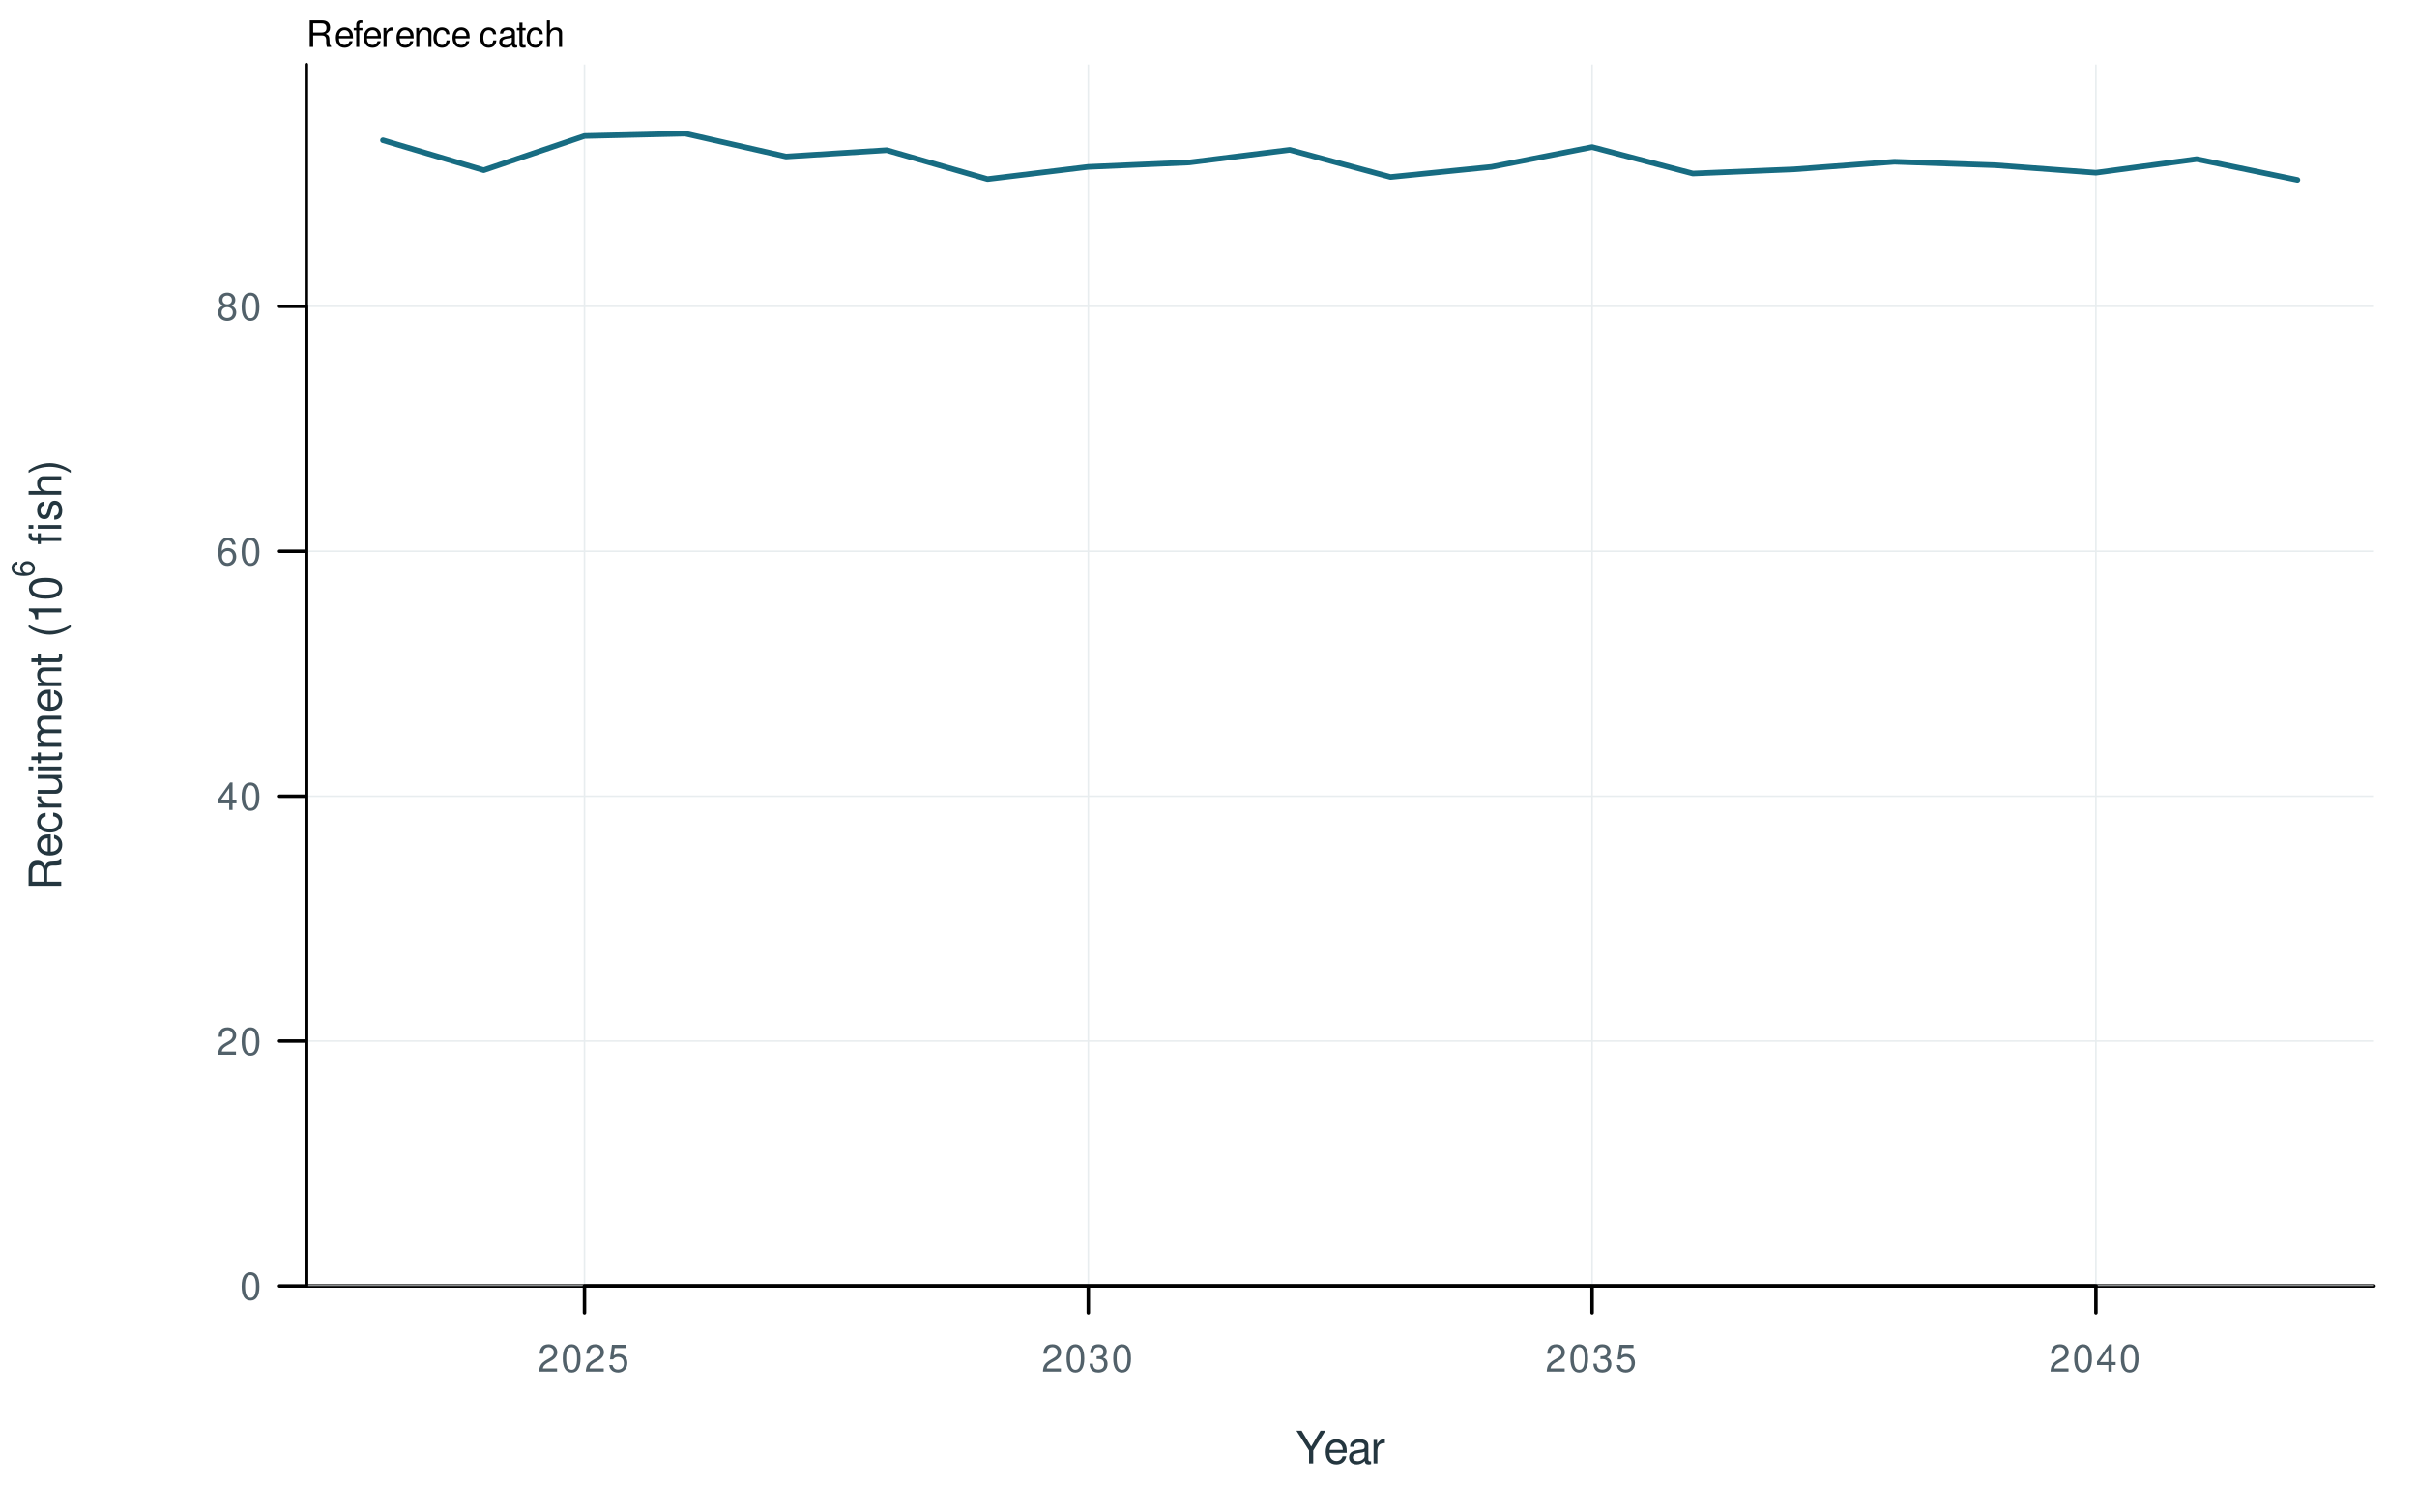
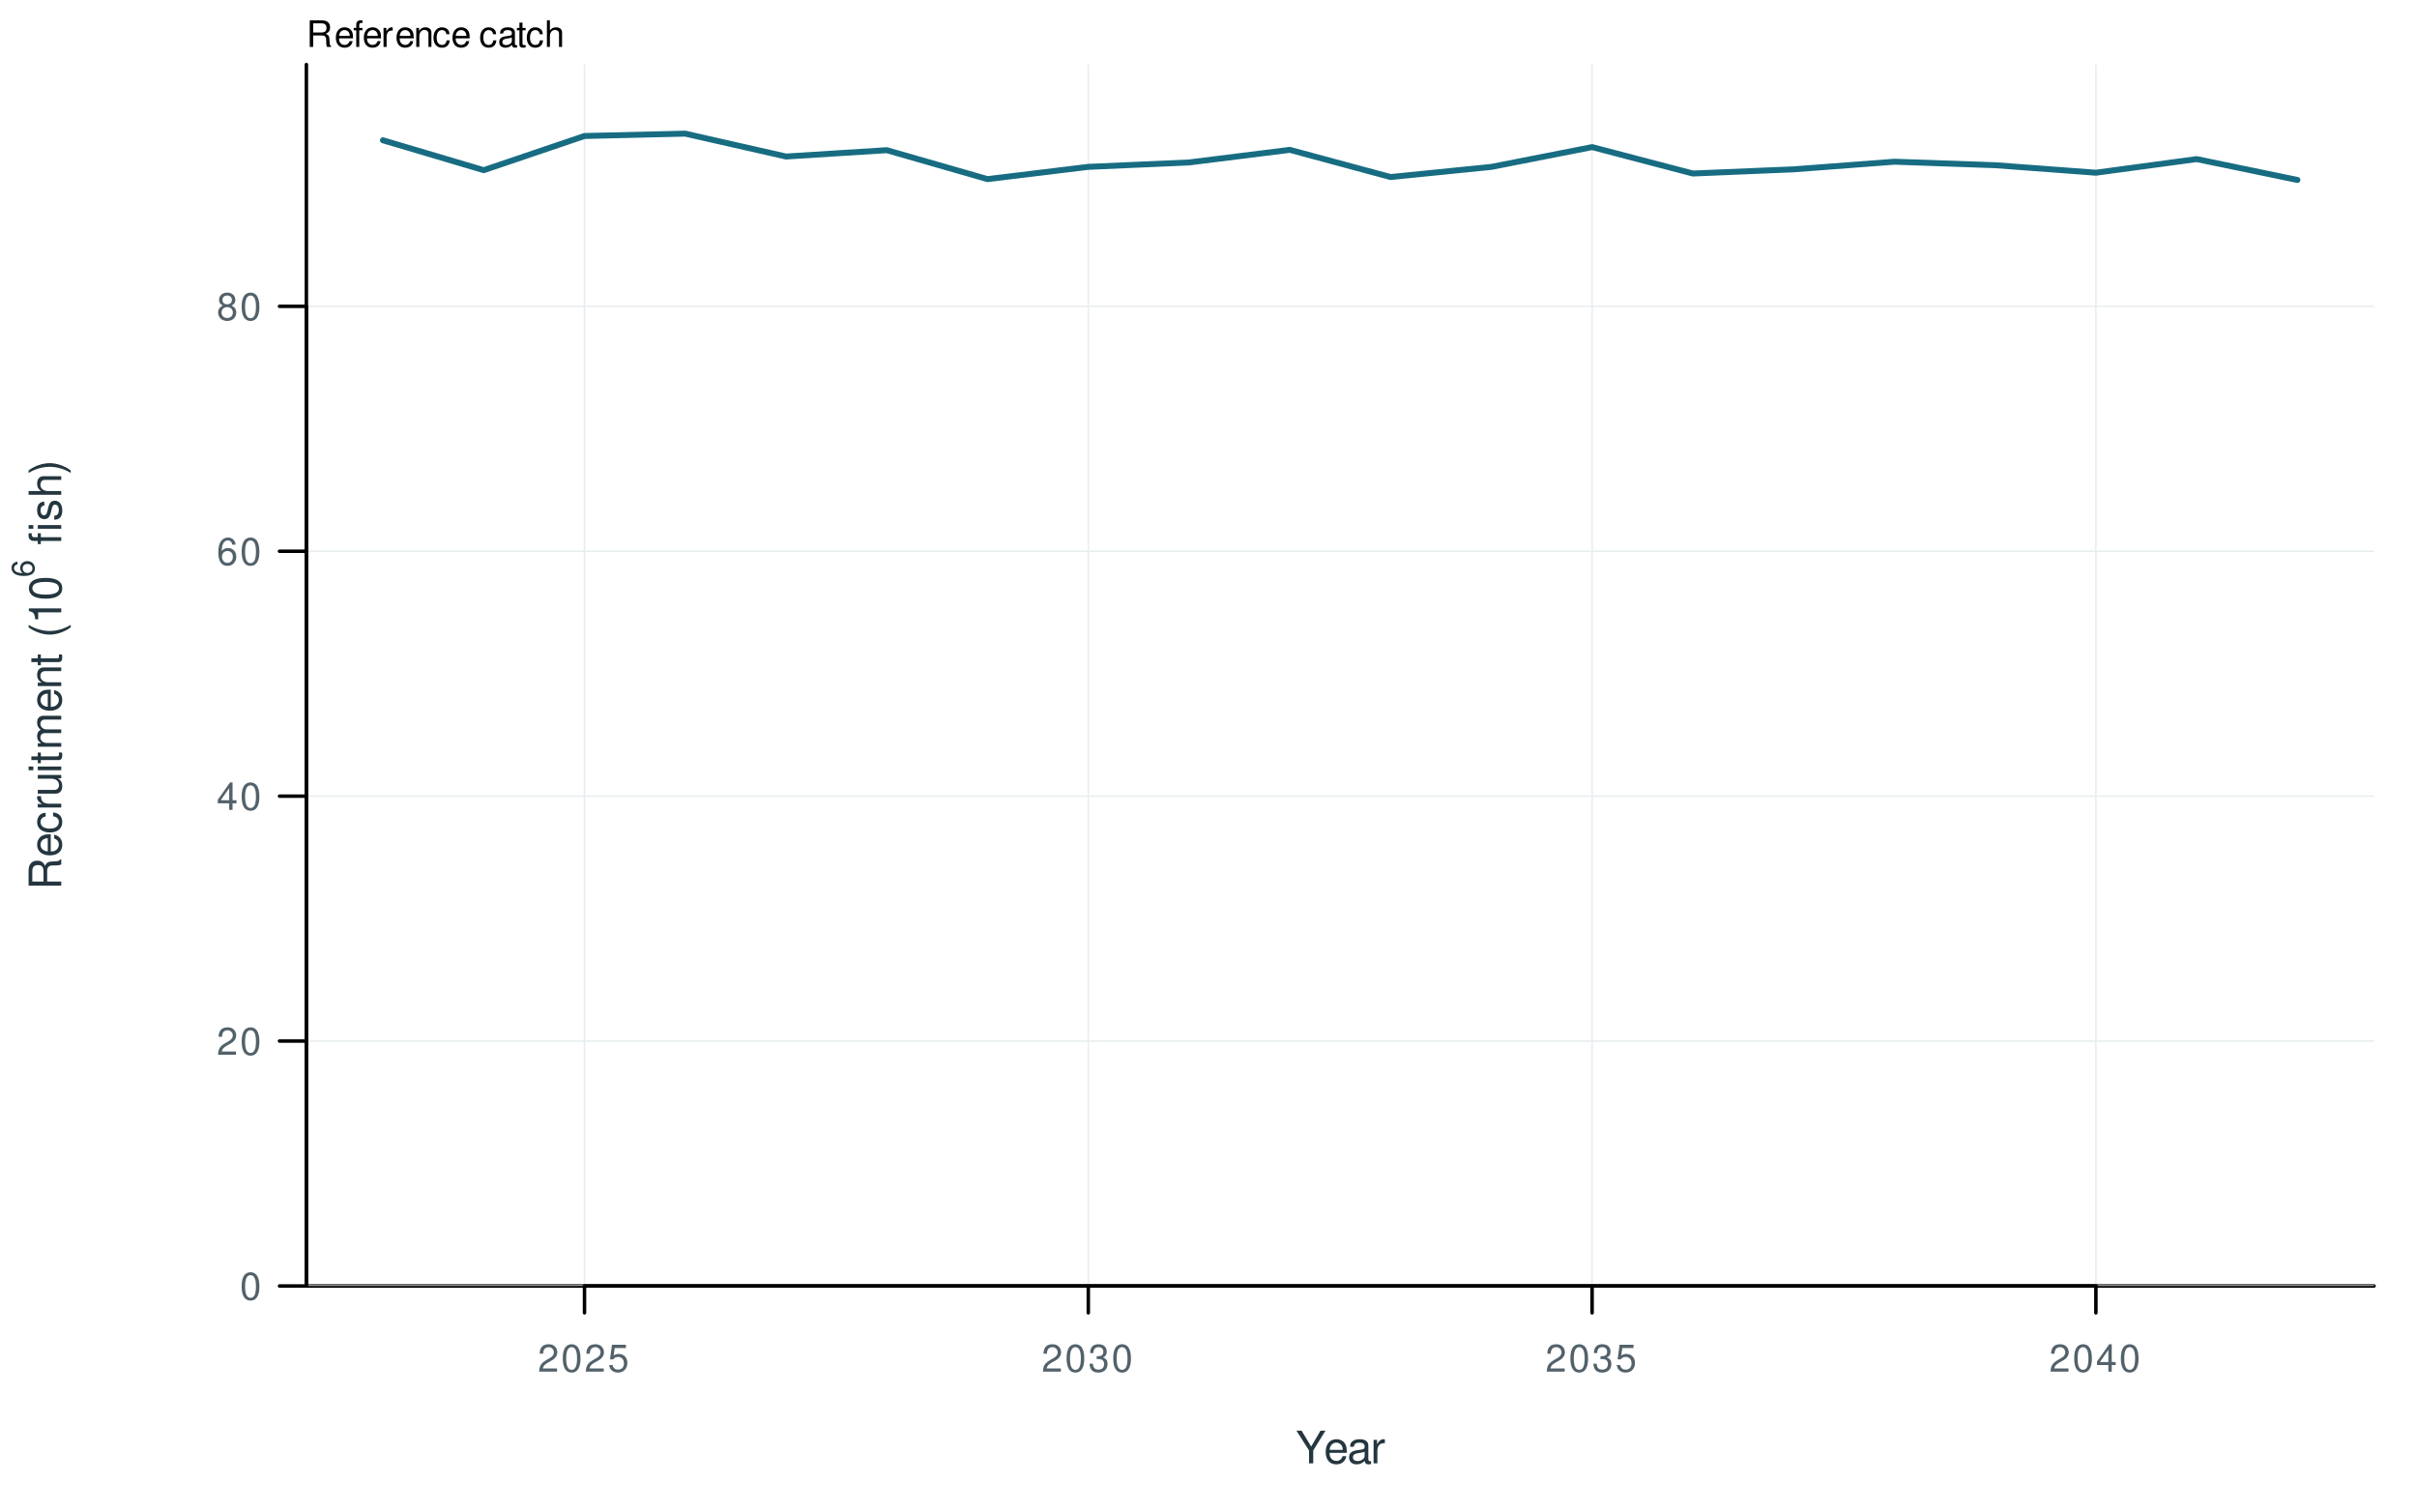
<svg xmlns="http://www.w3.org/2000/svg" xmlns:xlink="http://www.w3.org/1999/xlink" width="518pt" height="324pt" viewBox="0 0 518 324">
  <defs>
    <g>
      <g id="glyph-0-0">
        <path d="M 4.125 -0.703 L 1.078 -0.703 C 1.156 -1.203 1.422 -1.516 2.125 -1.938 L 2.938 -2.391 C 3.75 -2.844 4.172 -3.453 4.172 -4.172 C 4.172 -4.672 3.969 -5.125 3.625 -5.438 C 3.281 -5.75 2.859 -5.891 2.312 -5.891 C 1.578 -5.891 1.031 -5.641 0.719 -5.125 C 0.516 -4.828 0.422 -4.453 0.406 -3.859 L 1.125 -3.859 C 1.156 -4.25 1.203 -4.5 1.297 -4.688 C 1.484 -5.047 1.859 -5.266 2.297 -5.266 C 2.938 -5.266 3.438 -4.797 3.438 -4.156 C 3.438 -3.688 3.172 -3.281 2.656 -2.984 L 1.906 -2.547 C 0.688 -1.844 0.344 -1.297 0.281 -0.016 L 4.125 -0.016 Z M 4.125 -0.703 " />
      </g>
      <g id="glyph-0-1">
        <path d="M 2.25 -5.891 C 1.703 -5.891 1.219 -5.656 0.906 -5.25 C 0.531 -4.734 0.344 -3.953 0.344 -2.859 C 0.344 -0.859 1 0.188 2.25 0.188 C 3.469 0.188 4.141 -0.859 4.141 -2.812 C 4.141 -3.953 3.953 -4.719 3.578 -5.25 C 3.266 -5.656 2.797 -5.891 2.25 -5.891 Z M 2.25 -5.266 C 3.016 -5.266 3.406 -4.469 3.406 -2.875 C 3.406 -1.188 3.031 -0.406 2.234 -0.406 C 1.469 -0.406 1.078 -1.219 1.078 -2.844 C 1.078 -4.469 1.469 -5.266 2.25 -5.266 Z M 2.25 -5.266 " />
      </g>
      <g id="glyph-0-2">
        <path d="M 3.875 -5.781 L 0.891 -5.781 L 0.469 -2.641 L 1.125 -2.641 C 1.453 -3.031 1.734 -3.172 2.188 -3.172 C 2.969 -3.172 3.453 -2.641 3.453 -1.781 C 3.453 -0.953 2.969 -0.453 2.188 -0.453 C 1.562 -0.453 1.172 -0.766 1 -1.422 L 0.281 -1.422 C 0.391 -0.953 0.469 -0.719 0.641 -0.5 C 0.969 -0.062 1.547 0.188 2.203 0.188 C 3.375 0.188 4.188 -0.656 4.188 -1.891 C 4.188 -3.031 3.422 -3.812 2.312 -3.812 C 1.906 -3.812 1.578 -3.703 1.25 -3.453 L 1.469 -5.078 L 3.875 -5.078 Z M 3.875 -5.781 " />
      </g>
      <g id="glyph-0-3">
        <path d="M 1.797 -2.719 L 2.188 -2.719 C 2.984 -2.719 3.391 -2.344 3.391 -1.641 C 3.391 -0.891 2.938 -0.453 2.203 -0.453 C 1.406 -0.453 1.031 -0.844 0.984 -1.719 L 0.266 -1.719 C 0.297 -1.234 0.375 -0.938 0.516 -0.672 C 0.812 -0.094 1.375 0.188 2.172 0.188 C 3.359 0.188 4.125 -0.531 4.125 -1.641 C 4.125 -2.391 3.844 -2.812 3.141 -3.047 C 3.688 -3.266 3.953 -3.672 3.953 -4.281 C 3.953 -5.281 3.297 -5.891 2.188 -5.891 C 1.031 -5.891 0.406 -5.25 0.391 -4 L 1.094 -4 C 1.109 -4.359 1.141 -4.562 1.234 -4.734 C 1.391 -5.078 1.75 -5.266 2.203 -5.266 C 2.844 -5.266 3.219 -4.891 3.219 -4.25 C 3.219 -3.828 3.078 -3.578 2.75 -3.438 C 2.562 -3.359 2.297 -3.328 1.797 -3.312 Z M 1.797 -2.719 " />
      </g>
      <g id="glyph-0-4">
        <path d="M 2.672 -1.422 L 2.672 0 L 3.391 0 L 3.391 -1.422 L 4.234 -1.422 L 4.234 -2.078 L 3.391 -2.078 L 3.391 -5.891 L 2.859 -5.891 L 0.234 -2.188 L 0.234 -1.422 Z M 2.672 -2.078 L 0.859 -2.078 L 2.672 -4.672 Z M 2.672 -2.078 " />
      </g>
      <g id="glyph-0-5">
        <path d="M 4.062 -4.359 C 3.922 -5.328 3.297 -5.891 2.422 -5.891 C 1.781 -5.891 1.219 -5.594 0.875 -5.062 C 0.5 -4.484 0.344 -3.766 0.344 -2.688 C 0.344 -1.703 0.484 -1.062 0.844 -0.547 C 1.156 -0.062 1.656 0.188 2.297 0.188 C 3.391 0.188 4.188 -0.641 4.188 -1.781 C 4.188 -2.875 3.453 -3.641 2.422 -3.641 C 1.844 -3.641 1.391 -3.422 1.078 -3 C 1.094 -4.453 1.547 -5.266 2.375 -5.266 C 2.875 -5.266 3.234 -4.938 3.344 -4.359 Z M 2.328 -3 C 3.016 -3 3.453 -2.516 3.453 -1.734 C 3.453 -0.984 2.953 -0.453 2.297 -0.453 C 1.625 -0.453 1.125 -1.016 1.125 -1.766 C 1.125 -2.5 1.609 -3 2.328 -3 Z M 2.328 -3 " />
      </g>
      <g id="glyph-0-6">
        <path d="M 3.188 -3.109 C 3.797 -3.469 3.984 -3.766 3.984 -4.328 C 3.984 -5.25 3.266 -5.891 2.25 -5.891 C 1.219 -5.891 0.5 -5.25 0.5 -4.328 C 0.5 -3.766 0.688 -3.484 1.281 -3.109 C 0.625 -2.766 0.297 -2.297 0.297 -1.641 C 0.297 -0.562 1.094 0.188 2.25 0.188 C 3.391 0.188 4.188 -0.562 4.188 -1.641 C 4.188 -2.297 3.859 -2.766 3.188 -3.109 Z M 2.25 -5.266 C 2.859 -5.266 3.25 -4.891 3.25 -4.312 C 3.25 -3.75 2.844 -3.391 2.25 -3.391 C 1.625 -3.391 1.234 -3.75 1.234 -4.328 C 1.234 -4.891 1.625 -5.266 2.25 -5.266 Z M 2.25 -2.781 C 2.953 -2.781 3.453 -2.312 3.453 -1.625 C 3.453 -0.906 2.969 -0.453 2.234 -0.453 C 1.531 -0.453 1.031 -0.938 1.031 -1.609 C 1.031 -2.312 1.516 -2.781 2.25 -2.781 Z M 2.25 -2.781 " />
      </g>
      <g id="glyph-1-0">
        <path d="M 3.719 -2.75 L 6.344 -7 L 5.281 -7 L 3.281 -3.594 L 1.234 -7 L 0.125 -7 L 2.828 -2.75 L 2.828 0 L 3.719 0 Z M 3.719 -2.75 " />
      </g>
      <g id="glyph-1-1">
        <path d="M 4.922 -2.25 C 4.922 -3.016 4.859 -3.469 4.719 -3.844 C 4.391 -4.672 3.625 -5.172 2.688 -5.172 C 1.281 -5.172 0.391 -4.109 0.391 -2.453 C 0.391 -0.781 1.25 0.219 2.672 0.219 C 3.812 0.219 4.609 -0.438 4.812 -1.531 L 4.016 -1.531 C 3.797 -0.859 3.344 -0.516 2.703 -0.516 C 2.188 -0.516 1.75 -0.75 1.484 -1.172 C 1.297 -1.453 1.234 -1.75 1.219 -2.25 Z M 1.234 -2.891 C 1.312 -3.828 1.875 -4.438 2.672 -4.438 C 3.484 -4.438 4.062 -3.797 4.062 -2.891 Z M 1.234 -2.891 " />
      </g>
      <g id="glyph-1-2">
        <path d="M 5.125 -0.469 C 5.047 -0.453 5.016 -0.453 4.953 -0.453 C 4.688 -0.453 4.531 -0.594 4.531 -0.844 L 4.531 -3.797 C 4.531 -4.688 3.875 -5.172 2.641 -5.172 C 1.906 -5.172 1.312 -4.953 0.969 -4.578 C 0.734 -4.328 0.641 -4.031 0.625 -3.547 L 1.422 -3.547 C 1.5 -4.156 1.859 -4.438 2.609 -4.438 C 3.344 -4.438 3.734 -4.156 3.734 -3.688 L 3.734 -3.469 C 3.719 -3.125 3.547 -3 2.891 -2.922 C 1.766 -2.766 1.594 -2.734 1.281 -2.609 C 0.703 -2.359 0.406 -1.922 0.406 -1.266 C 0.406 -0.359 1.031 0.219 2.047 0.219 C 2.688 0.219 3.188 0 3.766 -0.516 C 3.812 0 4.062 0.219 4.578 0.219 C 4.766 0.219 4.859 0.203 5.125 0.141 Z M 3.734 -1.578 C 3.734 -1.312 3.656 -1.156 3.422 -0.938 C 3.094 -0.641 2.703 -0.484 2.219 -0.484 C 1.609 -0.484 1.234 -0.781 1.234 -1.281 C 1.234 -1.812 1.578 -2.078 2.453 -2.203 C 3.297 -2.328 3.469 -2.359 3.734 -2.484 Z M 3.734 -1.578 " />
      </g>
      <g id="glyph-1-3">
        <path d="M 0.656 -5.031 L 0.656 0 L 1.469 0 L 1.469 -2.609 C 1.484 -3.812 1.969 -4.359 3.078 -4.328 L 3.078 -5.141 C 2.938 -5.156 2.875 -5.172 2.766 -5.172 C 2.25 -5.172 1.859 -4.859 1.406 -4.109 L 1.406 -5.031 Z M 0.656 -5.031 " />
      </g>
      <g id="glyph-2-0">
        <path d="M -3.016 -1.781 L -3.016 -4.094 C -3.016 -4.891 -2.625 -5.234 -1.766 -5.234 L -1.141 -5.234 C -0.703 -5.234 -0.281 -5.312 0 -5.438 L 0 -6.516 L -0.219 -6.516 C -0.453 -6.172 -0.703 -6.109 -1.625 -6.094 C -2.781 -6.078 -3.125 -5.906 -3.453 -5.141 C -3.844 -5.922 -4.312 -6.25 -5.125 -6.25 C -6.328 -6.25 -7 -5.5 -7 -4.109 L -7 -0.891 L 0 -0.891 L 0 -1.781 Z M -3.797 -1.781 L -6.203 -1.781 L -6.203 -3.938 C -6.203 -4.438 -6.125 -4.734 -5.938 -4.953 C -5.734 -5.188 -5.422 -5.312 -5.016 -5.312 C -4.172 -5.312 -3.797 -4.891 -3.797 -3.938 Z M -3.797 -1.781 " />
      </g>
      <g id="glyph-2-1">
        <path d="M -2.25 -4.922 C -3.016 -4.922 -3.469 -4.859 -3.844 -4.719 C -4.672 -4.391 -5.172 -3.625 -5.172 -2.688 C -5.172 -1.281 -4.109 -0.391 -2.453 -0.391 C -0.781 -0.391 0.219 -1.25 0.219 -2.672 C 0.219 -3.812 -0.438 -4.609 -1.531 -4.812 L -1.531 -4.016 C -0.859 -3.797 -0.516 -3.344 -0.516 -2.703 C -0.516 -2.188 -0.75 -1.75 -1.172 -1.484 C -1.453 -1.297 -1.75 -1.234 -2.25 -1.219 Z M -2.891 -1.234 C -3.828 -1.312 -4.438 -1.875 -4.438 -2.672 C -4.438 -3.484 -3.797 -4.062 -2.891 -4.062 Z M -2.891 -1.234 " />
      </g>
      <g id="glyph-2-2">
        <path d="M -3.344 -4.516 C -3.828 -4.484 -4.141 -4.375 -4.422 -4.188 C -4.891 -3.844 -5.172 -3.234 -5.172 -2.531 C -5.172 -1.172 -4.094 -0.297 -2.422 -0.297 C -0.812 -0.297 0.219 -1.156 0.219 -2.516 C 0.219 -3.719 -0.5 -4.484 -1.734 -4.578 L -1.734 -3.766 C -0.922 -3.641 -0.516 -3.219 -0.516 -2.547 C -0.516 -1.656 -1.234 -1.125 -2.422 -1.125 C -3.688 -1.125 -4.438 -1.656 -4.438 -2.516 C -4.438 -3.188 -4.031 -3.609 -3.344 -3.719 Z M -3.344 -4.516 " />
      </g>
      <g id="glyph-2-3">
        <path d="M -5.031 -0.656 L 0 -0.656 L 0 -1.469 L -2.609 -1.469 C -3.812 -1.484 -4.359 -1.969 -4.328 -3.078 L -5.141 -3.078 C -5.156 -2.938 -5.172 -2.875 -5.172 -2.766 C -5.172 -2.25 -4.859 -1.859 -4.109 -1.406 L -5.031 -1.406 Z M -5.031 -0.656 " />
      </g>
      <g id="glyph-2-4">
        <path d="M 0 -4.625 L -5.031 -4.625 L -5.031 -3.828 L -2.172 -3.828 C -1.156 -3.828 -0.484 -3.297 -0.484 -2.453 C -0.484 -1.828 -0.859 -1.422 -1.469 -1.422 L -5.031 -1.422 L -5.031 -0.625 L -1.156 -0.625 C -0.312 -0.625 0.219 -1.25 0.219 -2.219 C 0.219 -2.969 -0.031 -3.438 -0.703 -3.906 L 0 -3.906 Z M 0 -4.625 " />
      </g>
      <g id="glyph-2-5">
        <path d="M -5.031 -1.438 L -5.031 -0.641 L 0 -0.641 L 0 -1.438 Z M -7 -1.438 L -7 -0.641 L -5.984 -0.641 L -5.984 -1.438 Z M -7 -1.438 " />
      </g>
      <g id="glyph-2-6">
        <path d="M -5.031 -2.438 L -5.031 -1.609 L -6.406 -1.609 L -6.406 -0.812 L -5.031 -0.812 L -5.031 -0.141 L -4.375 -0.141 L -4.375 -0.812 L -0.578 -0.812 C -0.062 -0.812 0.219 -1.156 0.219 -1.781 C 0.219 -2 0.203 -2.172 0.156 -2.438 L -0.516 -2.438 C -0.484 -2.328 -0.484 -2.219 -0.484 -2.047 C -0.484 -1.703 -0.578 -1.609 -0.938 -1.609 L -4.375 -1.609 L -4.375 -2.438 Z M -5.031 -2.438 " />
      </g>
      <g id="glyph-2-7">
        <path d="M -5.031 -0.672 L 0 -0.672 L 0 -1.484 L -3.156 -1.484 C -3.891 -1.484 -4.469 -2 -4.469 -2.656 C -4.469 -3.25 -4.109 -3.594 -3.469 -3.594 L 0 -3.594 L 0 -4.391 L -3.156 -4.391 C -3.891 -4.391 -4.469 -4.922 -4.469 -5.578 C -4.469 -6.156 -4.094 -6.5 -3.469 -6.5 L 0 -6.5 L 0 -7.312 L -3.766 -7.312 C -4.672 -7.312 -5.172 -6.797 -5.172 -5.859 C -5.172 -5.188 -4.969 -4.781 -4.406 -4.312 C -4.938 -4.016 -5.172 -3.609 -5.172 -2.953 C -5.172 -2.281 -4.922 -1.828 -4.312 -1.406 L -5.031 -1.406 Z M -5.031 -0.672 " />
      </g>
      <g id="glyph-2-8">
        <path d="M -5.031 -0.672 L 0 -0.672 L 0 -1.484 L -2.766 -1.484 C -3.797 -1.484 -4.469 -2.016 -4.469 -2.844 C -4.469 -3.469 -4.094 -3.875 -3.484 -3.875 L 0 -3.875 L 0 -4.672 L -3.797 -4.672 C -4.641 -4.672 -5.172 -4.047 -5.172 -3.078 C -5.172 -2.328 -4.891 -1.859 -4.188 -1.406 L -5.031 -1.406 Z M -5.031 -0.672 " />
      </g>
      <g id="glyph-2-9">
</g>
      <g id="glyph-2-10">
        <path d="M -7 -2.266 C -5.734 -1.312 -3.984 -0.703 -2.484 -0.703 C -0.969 -0.703 0.781 -1.312 2.031 -2.266 L 2.031 -2.797 C 0.656 -1.953 -0.953 -1.484 -2.484 -1.484 C -4.016 -1.484 -5.625 -1.953 -7 -2.797 Z M -7 -2.266 " />
      </g>
      <g id="glyph-2-11">
        <path d="M -4.938 -2.484 L 0 -2.484 L 0 -3.328 L -6.938 -3.328 L -6.938 -2.766 C -5.875 -2.469 -5.734 -2.281 -5.562 -0.984 L -4.938 -0.984 Z M -4.938 -2.484 " />
      </g>
      <g id="glyph-2-12">
        <path d="M -6.938 -2.641 C -6.938 -2 -6.656 -1.422 -6.172 -1.078 C -5.562 -0.641 -4.641 -0.406 -3.359 -0.406 C -1.016 -0.406 0.219 -1.188 0.219 -2.641 C 0.219 -4.078 -1.016 -4.859 -3.297 -4.859 C -4.641 -4.859 -5.547 -4.656 -6.172 -4.203 C -6.656 -3.844 -6.938 -3.281 -6.938 -2.641 Z M -6.188 -2.641 C -6.188 -3.547 -5.25 -4 -3.375 -4 C -1.406 -4 -0.484 -3.562 -0.484 -2.625 C -0.484 -1.734 -1.438 -1.281 -3.344 -1.281 C -5.25 -1.281 -6.188 -1.734 -6.188 -2.641 Z M -6.188 -2.641 " />
      </g>
      <g id="glyph-2-13">
        <path d="M -5.031 -2.422 L -5.031 -1.578 L -5.812 -1.578 C -6.156 -1.578 -6.328 -1.766 -6.328 -2.141 C -6.328 -2.203 -6.328 -2.234 -6.312 -2.422 L -6.969 -2.422 C -7.016 -2.234 -7.016 -2.125 -7.016 -1.969 C -7.016 -1.234 -6.594 -0.781 -5.875 -0.781 L -5.031 -0.781 L -5.031 -0.109 L -4.375 -0.109 L -4.375 -0.781 L 0 -0.781 L 0 -1.578 L -4.375 -1.578 L -4.375 -2.422 Z M -5.031 -4.188 L -5.031 -3.391 L 0 -3.391 L 0 -4.188 Z M -7 -4.188 L -7 -3.391 L -5.984 -3.391 L -5.984 -4.188 Z M -7 -4.188 " />
      </g>
      <g id="glyph-2-14">
        <path d="M -3.625 -4.203 C -4.609 -4.188 -5.172 -3.547 -5.172 -2.375 C -5.172 -1.203 -4.562 -0.453 -3.641 -0.453 C -2.844 -0.453 -2.469 -0.859 -2.188 -2.047 L -2 -2.797 C -1.875 -3.344 -1.672 -3.562 -1.312 -3.562 C -0.828 -3.562 -0.516 -3.094 -0.516 -2.391 C -0.516 -1.969 -0.641 -1.609 -0.859 -1.406 C -1 -1.281 -1.141 -1.219 -1.5 -1.172 L -1.5 -0.328 C -0.328 -0.359 0.219 -1.016 0.219 -2.328 C 0.219 -3.594 -0.406 -4.406 -1.375 -4.406 C -2.125 -4.406 -2.531 -3.984 -2.766 -2.984 L -2.953 -2.219 C -3.109 -1.562 -3.312 -1.281 -3.672 -1.281 C -4.141 -1.281 -4.438 -1.703 -4.438 -2.344 C -4.438 -3 -4.156 -3.344 -3.625 -3.359 Z M -3.625 -4.203 " />
      </g>
      <g id="glyph-2-15">
        <path d="M -7 -0.672 L 0 -0.672 L 0 -1.469 L -2.766 -1.469 C -3.797 -1.469 -4.469 -2 -4.469 -2.828 C -4.469 -3.094 -4.391 -3.344 -4.25 -3.547 C -4.078 -3.766 -3.844 -3.859 -3.484 -3.859 L 0 -3.859 L 0 -4.656 L -3.797 -4.656 C -4.641 -4.656 -5.172 -4.062 -5.172 -3.078 C -5.172 -2.375 -4.953 -1.938 -4.344 -1.469 L -7 -1.469 Z M -7 -0.672 " />
      </g>
      <g id="glyph-2-16">
        <path d="M 2.031 -0.891 C 0.781 -1.859 -0.969 -2.453 -2.469 -2.453 C -3.984 -2.453 -5.734 -1.859 -7 -0.891 L -7 -0.359 C -5.625 -1.203 -4.016 -1.672 -2.469 -1.672 C -0.953 -1.672 0.672 -1.203 2.031 -0.359 Z M 2.031 -0.891 " />
      </g>
      <g id="glyph-3-0">
        <path d="M -3.594 -3.344 C -4.391 -3.234 -4.859 -2.719 -4.859 -2 C -4.859 -1.469 -4.609 -1 -4.172 -0.719 C -3.688 -0.422 -3.094 -0.281 -2.219 -0.281 C -1.391 -0.281 -0.875 -0.406 -0.453 -0.688 C -0.047 -0.953 0.156 -1.359 0.156 -1.891 C 0.156 -2.797 -0.531 -3.453 -1.469 -3.453 C -2.359 -3.453 -3 -2.844 -3 -1.984 C -3 -1.516 -2.828 -1.156 -2.469 -0.891 C -3.672 -0.906 -4.328 -1.281 -4.328 -1.953 C -4.328 -2.375 -4.062 -2.656 -3.594 -2.75 Z M -2.469 -1.922 C -2.469 -2.484 -2.062 -2.844 -1.422 -2.844 C -0.812 -2.844 -0.375 -2.438 -0.375 -1.891 C -0.375 -1.344 -0.828 -0.922 -1.453 -0.922 C -2.062 -0.922 -2.469 -1.328 -2.469 -1.922 Z M -2.469 -1.922 " />
      </g>
      <g id="glyph-4-0">
        <path d="M 1.453 -2.453 L 3.328 -2.453 C 3.969 -2.453 4.25 -2.141 4.25 -1.438 L 4.25 -0.922 C 4.25 -0.578 4.312 -0.234 4.406 0 L 5.297 0 L 5.297 -0.172 C 5.016 -0.359 4.969 -0.562 4.953 -1.328 C 4.938 -2.266 4.797 -2.547 4.172 -2.812 C 4.812 -3.125 5.078 -3.516 5.078 -4.156 C 5.078 -5.141 4.469 -5.688 3.344 -5.688 L 0.719 -5.688 L 0.719 0 L 1.453 0 Z M 1.453 -3.094 L 1.453 -5.047 L 3.203 -5.047 C 3.609 -5.047 3.844 -4.984 4.016 -4.828 C 4.219 -4.656 4.312 -4.406 4.312 -4.062 C 4.312 -3.391 3.969 -3.094 3.203 -3.094 Z M 1.453 -3.094 " />
      </g>
      <g id="glyph-4-1">
        <path d="M 4 -1.828 C 4 -2.453 3.953 -2.828 3.844 -3.125 C 3.578 -3.797 2.953 -4.203 2.188 -4.203 C 1.047 -4.203 0.312 -3.344 0.312 -1.984 C 0.312 -0.641 1.016 0.172 2.172 0.172 C 3.109 0.172 3.75 -0.344 3.906 -1.234 L 3.266 -1.234 C 3.078 -0.703 2.719 -0.422 2.188 -0.422 C 1.781 -0.422 1.422 -0.609 1.203 -0.953 C 1.047 -1.188 1 -1.422 0.984 -1.828 Z M 1 -2.359 C 1.062 -3.109 1.516 -3.609 2.172 -3.609 C 2.844 -3.609 3.297 -3.094 3.297 -2.359 Z M 1 -2.359 " />
      </g>
      <g id="glyph-4-2">
        <path d="M 2.016 -4.078 L 1.328 -4.078 L 1.328 -4.719 C 1.328 -5 1.484 -5.141 1.781 -5.141 C 1.844 -5.141 1.859 -5.141 2.016 -5.125 L 2.016 -5.672 C 1.859 -5.703 1.781 -5.703 1.641 -5.703 C 1.047 -5.703 0.688 -5.359 0.688 -4.781 L 0.688 -4.078 L 0.141 -4.078 L 0.141 -3.562 L 0.688 -3.562 L 0.688 0 L 1.328 0 L 1.328 -3.562 L 2.016 -3.562 Z M 2.016 -4.078 " />
      </g>
      <g id="glyph-4-3">
        <path d="M 0.531 -4.078 L 0.531 0 L 1.188 0 L 1.188 -2.125 C 1.203 -3.109 1.609 -3.547 2.5 -3.516 L 2.5 -4.172 C 2.391 -4.188 2.328 -4.203 2.25 -4.203 C 1.828 -4.203 1.516 -3.953 1.141 -3.344 L 1.141 -4.078 Z M 0.531 -4.078 " />
      </g>
      <g id="glyph-4-4">
        <path d="M 0.547 -4.078 L 0.547 0 L 1.203 0 L 1.203 -2.25 C 1.203 -3.094 1.641 -3.641 2.312 -3.641 C 2.828 -3.641 3.156 -3.328 3.156 -2.828 L 3.156 0 L 3.797 0 L 3.797 -3.094 C 3.797 -3.766 3.297 -4.203 2.5 -4.203 C 1.891 -4.203 1.5 -3.969 1.141 -3.406 L 1.141 -4.078 Z M 0.547 -4.078 " />
      </g>
      <g id="glyph-4-5">
        <path d="M 3.672 -2.719 C 3.641 -3.109 3.562 -3.375 3.406 -3.594 C 3.125 -3.969 2.625 -4.203 2.062 -4.203 C 0.953 -4.203 0.234 -3.328 0.234 -1.969 C 0.234 -0.656 0.938 0.172 2.047 0.172 C 3.031 0.172 3.641 -0.406 3.719 -1.406 L 3.062 -1.406 C 2.953 -0.75 2.625 -0.422 2.062 -0.422 C 1.344 -0.422 0.922 -1 0.922 -1.969 C 0.922 -3 1.344 -3.609 2.047 -3.609 C 2.594 -3.609 2.938 -3.281 3.016 -2.719 Z M 3.672 -2.719 " />
      </g>
      <g id="glyph-4-6">
</g>
      <g id="glyph-4-7">
        <path d="M 4.172 -0.375 C 4.094 -0.359 4.062 -0.359 4.031 -0.359 C 3.812 -0.359 3.688 -0.484 3.688 -0.688 L 3.688 -3.094 C 3.688 -3.812 3.156 -4.203 2.141 -4.203 C 1.547 -4.203 1.062 -4.031 0.781 -3.734 C 0.594 -3.516 0.516 -3.281 0.5 -2.875 L 1.156 -2.875 C 1.219 -3.375 1.516 -3.609 2.125 -3.609 C 2.719 -3.609 3.031 -3.391 3.031 -3 L 3.031 -2.828 C 3.031 -2.547 2.891 -2.438 2.359 -2.375 C 1.438 -2.25 1.297 -2.219 1.047 -2.125 C 0.562 -1.922 0.328 -1.562 0.328 -1.031 C 0.328 -0.281 0.844 0.172 1.672 0.172 C 2.188 0.172 2.594 0 3.062 -0.422 C 3.109 0 3.312 0.172 3.734 0.172 C 3.875 0.172 3.953 0.156 4.172 0.109 Z M 3.031 -1.281 C 3.031 -1.062 2.969 -0.938 2.781 -0.75 C 2.516 -0.516 2.188 -0.391 1.812 -0.391 C 1.297 -0.391 1 -0.625 1 -1.047 C 1 -1.469 1.281 -1.688 1.984 -1.797 C 2.688 -1.891 2.812 -1.922 3.031 -2.016 Z M 3.031 -1.281 " />
      </g>
      <g id="glyph-4-8">
        <path d="M 1.984 -4.078 L 1.312 -4.078 L 1.312 -5.203 L 0.656 -5.203 L 0.656 -4.078 L 0.109 -4.078 L 0.109 -3.562 L 0.656 -3.562 L 0.656 -0.469 C 0.656 -0.047 0.938 0.172 1.453 0.172 C 1.625 0.172 1.766 0.156 1.984 0.125 L 1.984 -0.422 C 1.891 -0.391 1.797 -0.391 1.672 -0.391 C 1.391 -0.391 1.312 -0.469 1.312 -0.75 L 1.312 -3.562 L 1.984 -3.562 Z M 1.984 -4.078 " />
      </g>
      <g id="glyph-4-9">
        <path d="M 0.547 -5.688 L 0.547 0 L 1.188 0 L 1.188 -2.25 C 1.188 -3.094 1.625 -3.641 2.297 -3.641 C 2.516 -3.641 2.719 -3.578 2.875 -3.453 C 3.062 -3.312 3.141 -3.125 3.141 -2.828 L 3.141 0 L 3.797 0 L 3.797 -3.094 C 3.797 -3.781 3.297 -4.203 2.5 -4.203 C 1.922 -4.203 1.578 -4.016 1.188 -3.531 L 1.188 -5.688 Z M 0.547 -5.688 " />
      </g>
    </g>
    <clipPath id="clip-0">
      <path clip-rule="nonzero" d="M 65.664 275 L 508.785 275 L 508.785 275.617 L 65.664 275.617 Z M 65.664 275 " />
    </clipPath>
    <clipPath id="clip-1">
      <path clip-rule="nonzero" d="M 65.664 222 L 508.785 222 L 508.785 224 L 65.664 224 Z M 65.664 222 " />
    </clipPath>
    <clipPath id="clip-2">
      <path clip-rule="nonzero" d="M 65.664 170 L 508.785 170 L 508.785 171 L 65.664 171 Z M 65.664 170 " />
    </clipPath>
    <clipPath id="clip-3">
      <path clip-rule="nonzero" d="M 65.664 117 L 508.785 117 L 508.785 119 L 65.664 119 Z M 65.664 117 " />
    </clipPath>
    <clipPath id="clip-4">
      <path clip-rule="nonzero" d="M 65.664 65 L 508.785 65 L 508.785 66 L 65.664 66 Z M 65.664 65 " />
    </clipPath>
    <clipPath id="clip-5">
      <path clip-rule="nonzero" d="M 125 13.824 L 126 13.824 L 126 275.617 L 125 275.617 Z M 125 13.824 " />
    </clipPath>
    <clipPath id="clip-6">
      <path clip-rule="nonzero" d="M 233 13.824 L 234 13.824 L 234 275.617 L 233 275.617 Z M 233 13.824 " />
    </clipPath>
    <clipPath id="clip-7">
      <path clip-rule="nonzero" d="M 341 13.824 L 342 13.824 L 342 275.617 L 341 275.617 Z M 341 13.824 " />
    </clipPath>
    <clipPath id="clip-8">
      <path clip-rule="nonzero" d="M 449 13.824 L 450 13.824 L 450 275.617 L 449 275.617 Z M 449 13.824 " />
    </clipPath>
  </defs>
  <rect x="-51.8" y="-32.4" width="621.6" height="388.8" fill="rgb(100%, 100%, 100%)" fill-opacity="1" />
  <path fill="none" stroke-width="0.75" stroke-linecap="round" stroke-linejoin="round" stroke="rgb(0%, 0%, 0%)" stroke-opacity="1" stroke-miterlimit="10" d="M 65.664 13.824 L 65.664 275.617 L 508.785 275.617 " />
  <g clip-path="url(#clip-0)">
    <path fill="none" stroke-width="0.338" stroke-linecap="round" stroke-linejoin="round" stroke="rgb(90.98%, 92.941%, 93.725%)" stroke-opacity="1" stroke-miterlimit="10" d="M 65.664 275.617 L 508.785 275.617 " />
  </g>
  <g clip-path="url(#clip-1)">
    <path fill="none" stroke-width="0.338" stroke-linecap="round" stroke-linejoin="round" stroke="rgb(90.98%, 92.941%, 93.725%)" stroke-opacity="1" stroke-miterlimit="10" d="M 65.664 223.125 L 508.785 223.125 " />
  </g>
  <g clip-path="url(#clip-2)">
    <path fill="none" stroke-width="0.338" stroke-linecap="round" stroke-linejoin="round" stroke="rgb(90.98%, 92.941%, 93.725%)" stroke-opacity="1" stroke-miterlimit="10" d="M 65.664 170.637 L 508.785 170.637 " />
  </g>
  <g clip-path="url(#clip-3)">
    <path fill="none" stroke-width="0.338" stroke-linecap="round" stroke-linejoin="round" stroke="rgb(90.98%, 92.941%, 93.725%)" stroke-opacity="1" stroke-miterlimit="10" d="M 65.664 118.148 L 508.785 118.148 " />
  </g>
  <g clip-path="url(#clip-4)">
    <path fill="none" stroke-width="0.338" stroke-linecap="round" stroke-linejoin="round" stroke="rgb(90.98%, 92.941%, 93.725%)" stroke-opacity="1" stroke-miterlimit="10" d="M 65.664 65.656 L 508.785 65.656 " />
  </g>
  <g clip-path="url(#clip-5)">
    <path fill="none" stroke-width="0.338" stroke-linecap="round" stroke-linejoin="round" stroke="rgb(90.98%, 92.941%, 93.725%)" stroke-opacity="1" stroke-miterlimit="10" d="M 125.266 275.617 L 125.266 13.824 " />
  </g>
  <g clip-path="url(#clip-6)">
    <path fill="none" stroke-width="0.338" stroke-linecap="round" stroke-linejoin="round" stroke="rgb(90.98%, 92.941%, 93.725%)" stroke-opacity="1" stroke-miterlimit="10" d="M 233.238 275.617 L 233.238 13.824 " />
  </g>
  <g clip-path="url(#clip-7)">
    <path fill="none" stroke-width="0.338" stroke-linecap="round" stroke-linejoin="round" stroke="rgb(90.98%, 92.941%, 93.725%)" stroke-opacity="1" stroke-miterlimit="10" d="M 341.211 275.617 L 341.211 13.824 " />
  </g>
  <g clip-path="url(#clip-8)">
    <path fill="none" stroke-width="0.338" stroke-linecap="round" stroke-linejoin="round" stroke="rgb(90.98%, 92.941%, 93.725%)" stroke-opacity="1" stroke-miterlimit="10" d="M 449.184 275.617 L 449.184 13.824 " />
  </g>
  <path fill="none" stroke-width="0.75" stroke-linecap="round" stroke-linejoin="round" stroke="rgb(0%, 0%, 0%)" stroke-opacity="1" stroke-miterlimit="10" d="M 125.266 275.617 L 449.184 275.617 " />
  <path fill="none" stroke-width="0.75" stroke-linecap="round" stroke-linejoin="round" stroke="rgb(0%, 0%, 0%)" stroke-opacity="1" stroke-miterlimit="10" d="M 125.266 275.617 L 125.266 281.375 " />
  <path fill="none" stroke-width="0.75" stroke-linecap="round" stroke-linejoin="round" stroke="rgb(0%, 0%, 0%)" stroke-opacity="1" stroke-miterlimit="10" d="M 233.238 275.617 L 233.238 281.375 " />
  <path fill="none" stroke-width="0.75" stroke-linecap="round" stroke-linejoin="round" stroke="rgb(0%, 0%, 0%)" stroke-opacity="1" stroke-miterlimit="10" d="M 341.211 275.617 L 341.211 281.375 " />
  <path fill="none" stroke-width="0.75" stroke-linecap="round" stroke-linejoin="round" stroke="rgb(0%, 0%, 0%)" stroke-opacity="1" stroke-miterlimit="10" d="M 449.184 275.617 L 449.184 281.375 " />
  <g fill="rgb(32.157%, 38.039%, 41.569%)" fill-opacity="1">
    <use xlink:href="#glyph-0-0" x="115.266" y="293.995" />
    <use xlink:href="#glyph-0-1" x="120.266" y="293.995" />
    <use xlink:href="#glyph-0-0" x="125.266" y="293.995" />
    <use xlink:href="#glyph-0-2" x="130.266" y="293.995" />
  </g>
  <g fill="rgb(32.157%, 38.039%, 41.569%)" fill-opacity="1">
    <use xlink:href="#glyph-0-0" x="223.238" y="293.995" />
    <use xlink:href="#glyph-0-1" x="228.238" y="293.995" />
    <use xlink:href="#glyph-0-3" x="233.238" y="293.995" />
    <use xlink:href="#glyph-0-1" x="238.238" y="293.995" />
  </g>
  <g fill="rgb(32.157%, 38.039%, 41.569%)" fill-opacity="1">
    <use xlink:href="#glyph-0-0" x="331.211" y="293.995" />
    <use xlink:href="#glyph-0-1" x="336.211" y="293.995" />
    <use xlink:href="#glyph-0-3" x="341.211" y="293.995" />
    <use xlink:href="#glyph-0-2" x="346.211" y="293.995" />
  </g>
  <g fill="rgb(32.157%, 38.039%, 41.569%)" fill-opacity="1">
    <use xlink:href="#glyph-0-0" x="439.184" y="293.995" />
    <use xlink:href="#glyph-0-1" x="444.184" y="293.995" />
    <use xlink:href="#glyph-0-4" x="449.184" y="293.995" />
    <use xlink:href="#glyph-0-1" x="454.184" y="293.995" />
  </g>
  <path fill="none" stroke-width="0.75" stroke-linecap="round" stroke-linejoin="round" stroke="rgb(0%, 0%, 0%)" stroke-opacity="1" stroke-miterlimit="10" d="M 65.664 275.617 L 65.664 65.656 " />
  <path fill="none" stroke-width="0.75" stroke-linecap="round" stroke-linejoin="round" stroke="rgb(0%, 0%, 0%)" stroke-opacity="1" stroke-miterlimit="10" d="M 65.664 275.617 L 59.902 275.617 " />
  <path fill="none" stroke-width="0.75" stroke-linecap="round" stroke-linejoin="round" stroke="rgb(0%, 0%, 0%)" stroke-opacity="1" stroke-miterlimit="10" d="M 65.664 223.125 L 59.902 223.125 " />
  <path fill="none" stroke-width="0.75" stroke-linecap="round" stroke-linejoin="round" stroke="rgb(0%, 0%, 0%)" stroke-opacity="1" stroke-miterlimit="10" d="M 65.664 170.637 L 59.902 170.637 " />
  <path fill="none" stroke-width="0.75" stroke-linecap="round" stroke-linejoin="round" stroke="rgb(0%, 0%, 0%)" stroke-opacity="1" stroke-miterlimit="10" d="M 65.664 118.148 L 59.902 118.148 " />
  <path fill="none" stroke-width="0.75" stroke-linecap="round" stroke-linejoin="round" stroke="rgb(0%, 0%, 0%)" stroke-opacity="1" stroke-miterlimit="10" d="M 65.664 65.656 L 59.902 65.656 " />
  <g fill="rgb(32.157%, 38.039%, 41.569%)" fill-opacity="1">
    <use xlink:href="#glyph-0-1" x="51.449" y="278.565" />
  </g>
  <g fill="rgb(32.157%, 38.039%, 41.569%)" fill-opacity="1">
    <use xlink:href="#glyph-0-0" x="46.449" y="226.073" />
    <use xlink:href="#glyph-0-1" x="51.449" y="226.073" />
  </g>
  <g fill="rgb(32.157%, 38.039%, 41.569%)" fill-opacity="1">
    <use xlink:href="#glyph-0-4" x="46.449" y="173.585" />
    <use xlink:href="#glyph-0-1" x="51.449" y="173.585" />
  </g>
  <g fill="rgb(32.157%, 38.039%, 41.569%)" fill-opacity="1">
    <use xlink:href="#glyph-0-5" x="46.449" y="121.097" />
    <use xlink:href="#glyph-0-1" x="51.449" y="121.097" />
  </g>
  <g fill="rgb(32.157%, 38.039%, 41.569%)" fill-opacity="1">
    <use xlink:href="#glyph-0-6" x="46.449" y="68.604" />
    <use xlink:href="#glyph-0-1" x="51.449" y="68.604" />
  </g>
  <g fill="rgb(14.118%, 21.176%, 24.706%)" fill-opacity="1">
    <use xlink:href="#glyph-1-0" x="277.723" y="313.63" />
    <use xlink:href="#glyph-1-1" x="283.723" y="313.63" />
    <use xlink:href="#glyph-1-2" x="288.723" y="313.63" />
    <use xlink:href="#glyph-1-3" x="293.723" y="313.63" />
  </g>
  <g fill="rgb(14.118%, 21.176%, 24.706%)" fill-opacity="1">
    <use xlink:href="#glyph-2-0" x="13.126" y="190.719" />
    <use xlink:href="#glyph-2-1" x="13.126" y="183.719" />
    <use xlink:href="#glyph-2-2" x="13.126" y="178.719" />
    <use xlink:href="#glyph-2-3" x="13.126" y="173.719" />
    <use xlink:href="#glyph-2-4" x="13.126" y="170.719" />
    <use xlink:href="#glyph-2-5" x="13.126" y="165.719" />
    <use xlink:href="#glyph-2-6" x="13.126" y="163.719" />
    <use xlink:href="#glyph-2-7" x="13.126" y="160.719" />
    <use xlink:href="#glyph-2-1" x="13.126" y="152.719" />
    <use xlink:href="#glyph-2-8" x="13.126" y="147.719" />
    <use xlink:href="#glyph-2-6" x="13.126" y="142.719" />
    <use xlink:href="#glyph-2-9" x="13.126" y="139.719" />
    <use xlink:href="#glyph-2-10" x="13.126" y="136.719" />
  </g>
  <g fill="rgb(14.118%, 21.176%, 24.706%)" fill-opacity="1">
    <use xlink:href="#glyph-2-11" x="13.126" y="133.719" />
    <use xlink:href="#glyph-2-12" x="13.126" y="128.719" />
  </g>
  <g fill="rgb(14.118%, 21.176%, 24.706%)" fill-opacity="1">
    <use xlink:href="#glyph-3-0" x="7.328" y="123.719" />
  </g>
  <g fill="rgb(14.118%, 21.176%, 24.706%)" fill-opacity="1">
    <use xlink:href="#glyph-2-9" x="13.126" y="119.719" />
    <use xlink:href="#glyph-2-13" x="13.126" y="116.719" />
    <use xlink:href="#glyph-2-14" x="13.126" y="111.719" />
    <use xlink:href="#glyph-2-15" x="13.126" y="106.719" />
    <use xlink:href="#glyph-2-16" x="13.126" y="101.719" />
  </g>
-   <path fill="none" stroke-width="1.2" stroke-linecap="round" stroke-linejoin="round" stroke="rgb(9.02%, 42.353%, 50.98%)" stroke-opacity="1" stroke-miterlimit="10" d="M 82.074 30.066 L 103.672 36.473 L 125.266 29.148 L 146.859 28.641 L 168.453 33.547 L 190.047 32.188 L 211.645 38.391 L 233.238 35.762 L 254.832 34.816 L 276.426 32.117 L 298.02 37.945 L 319.617 35.77 L 341.211 31.527 L 362.805 37.188 L 384.398 36.293 L 405.992 34.66 L 427.59 35.406 L 449.184 37.016 L 470.777 34.098 L 492.371 38.57 " />
+   <path fill="none" stroke-width="1.275" stroke-linecap="round" stroke-linejoin="round" stroke="rgb(9.02%, 42.353%, 50.98%)" stroke-opacity="1" stroke-miterlimit="10" d="M 82.074 30.066 L 103.672 36.473 L 125.266 29.148 L 146.859 28.641 L 168.453 33.547 L 190.047 32.188 L 211.645 38.391 L 233.238 35.762 L 254.832 34.816 L 276.426 32.117 L 298.02 37.945 L 319.617 35.77 L 341.211 31.527 L 362.805 37.188 L 384.398 36.293 L 405.992 34.66 L 427.59 35.406 L 449.184 37.016 L 470.777 34.098 L 492.371 38.57 " />
  <g fill="rgb(0%, 0%, 0%)" fill-opacity="1">
    <use xlink:href="#glyph-4-0" x="65.664" y="10.054" />
    <use xlink:href="#glyph-4-1" x="71.664" y="10.054" />
    <use xlink:href="#glyph-4-2" x="75.664" y="10.054" />
    <use xlink:href="#glyph-4-1" x="77.664" y="10.054" />
    <use xlink:href="#glyph-4-3" x="81.664" y="10.054" />
    <use xlink:href="#glyph-4-1" x="84.664" y="10.054" />
    <use xlink:href="#glyph-4-4" x="88.664" y="10.054" />
    <use xlink:href="#glyph-4-5" x="92.664" y="10.054" />
    <use xlink:href="#glyph-4-1" x="96.664" y="10.054" />
    <use xlink:href="#glyph-4-6" x="100.664" y="10.054" />
    <use xlink:href="#glyph-4-5" x="102.664" y="10.054" />
    <use xlink:href="#glyph-4-7" x="106.664" y="10.054" />
    <use xlink:href="#glyph-4-8" x="110.664" y="10.054" />
    <use xlink:href="#glyph-4-5" x="112.664" y="10.054" />
    <use xlink:href="#glyph-4-9" x="116.664" y="10.054" />
  </g>
</svg>
